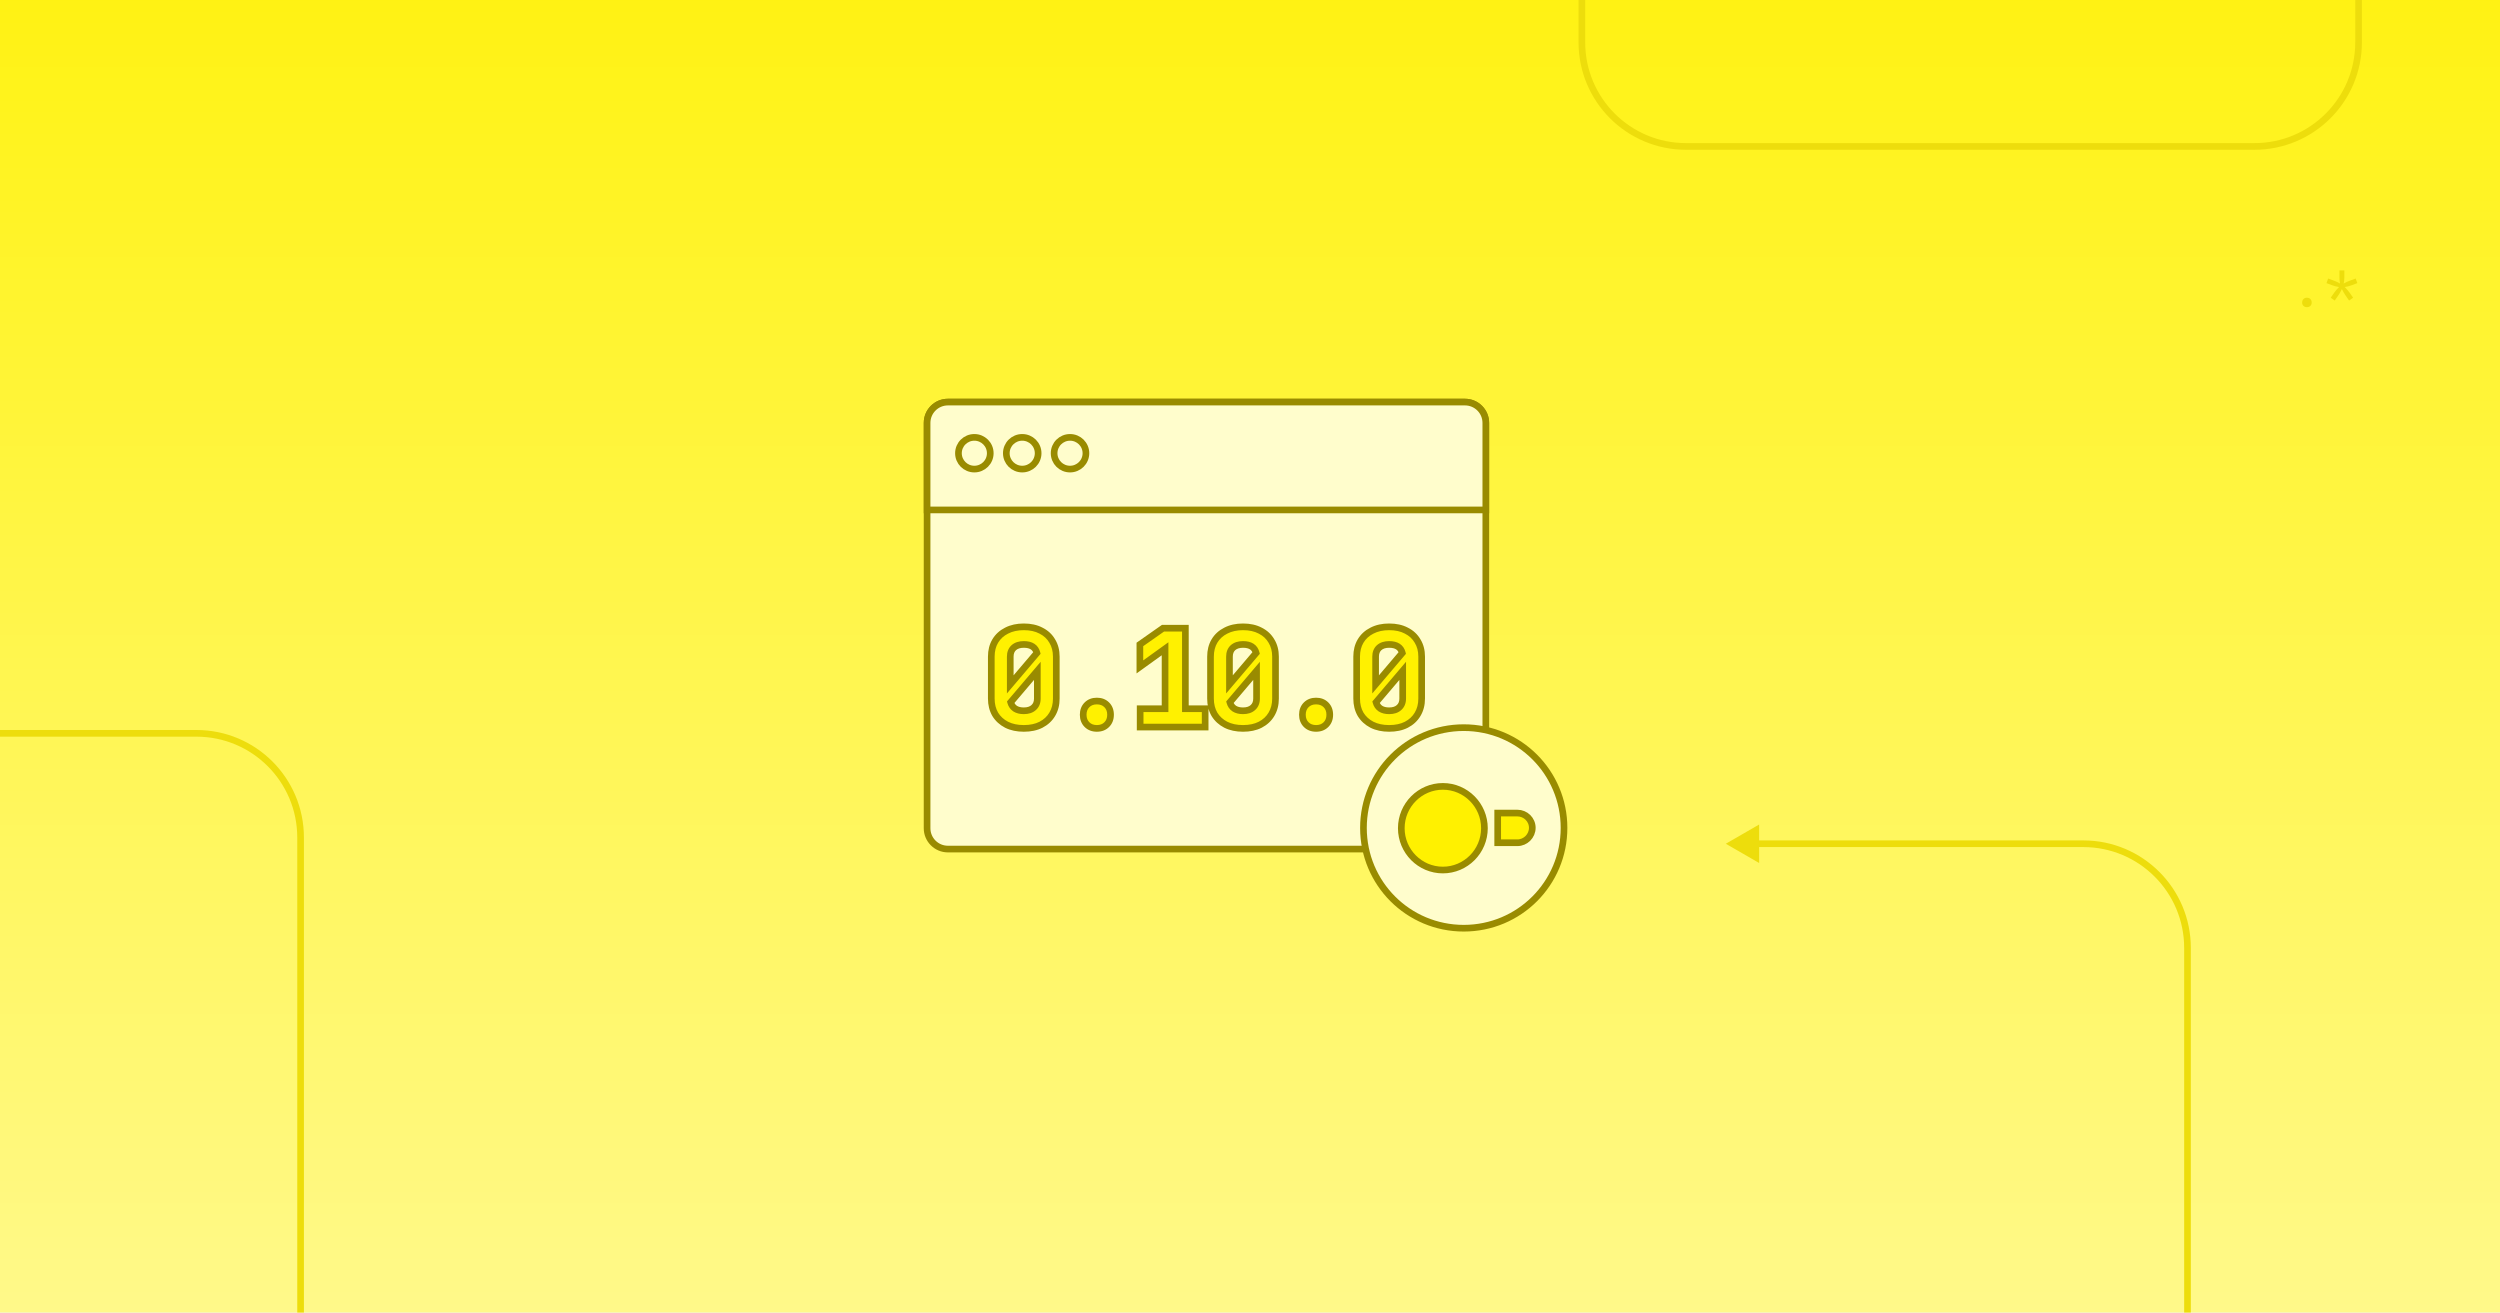
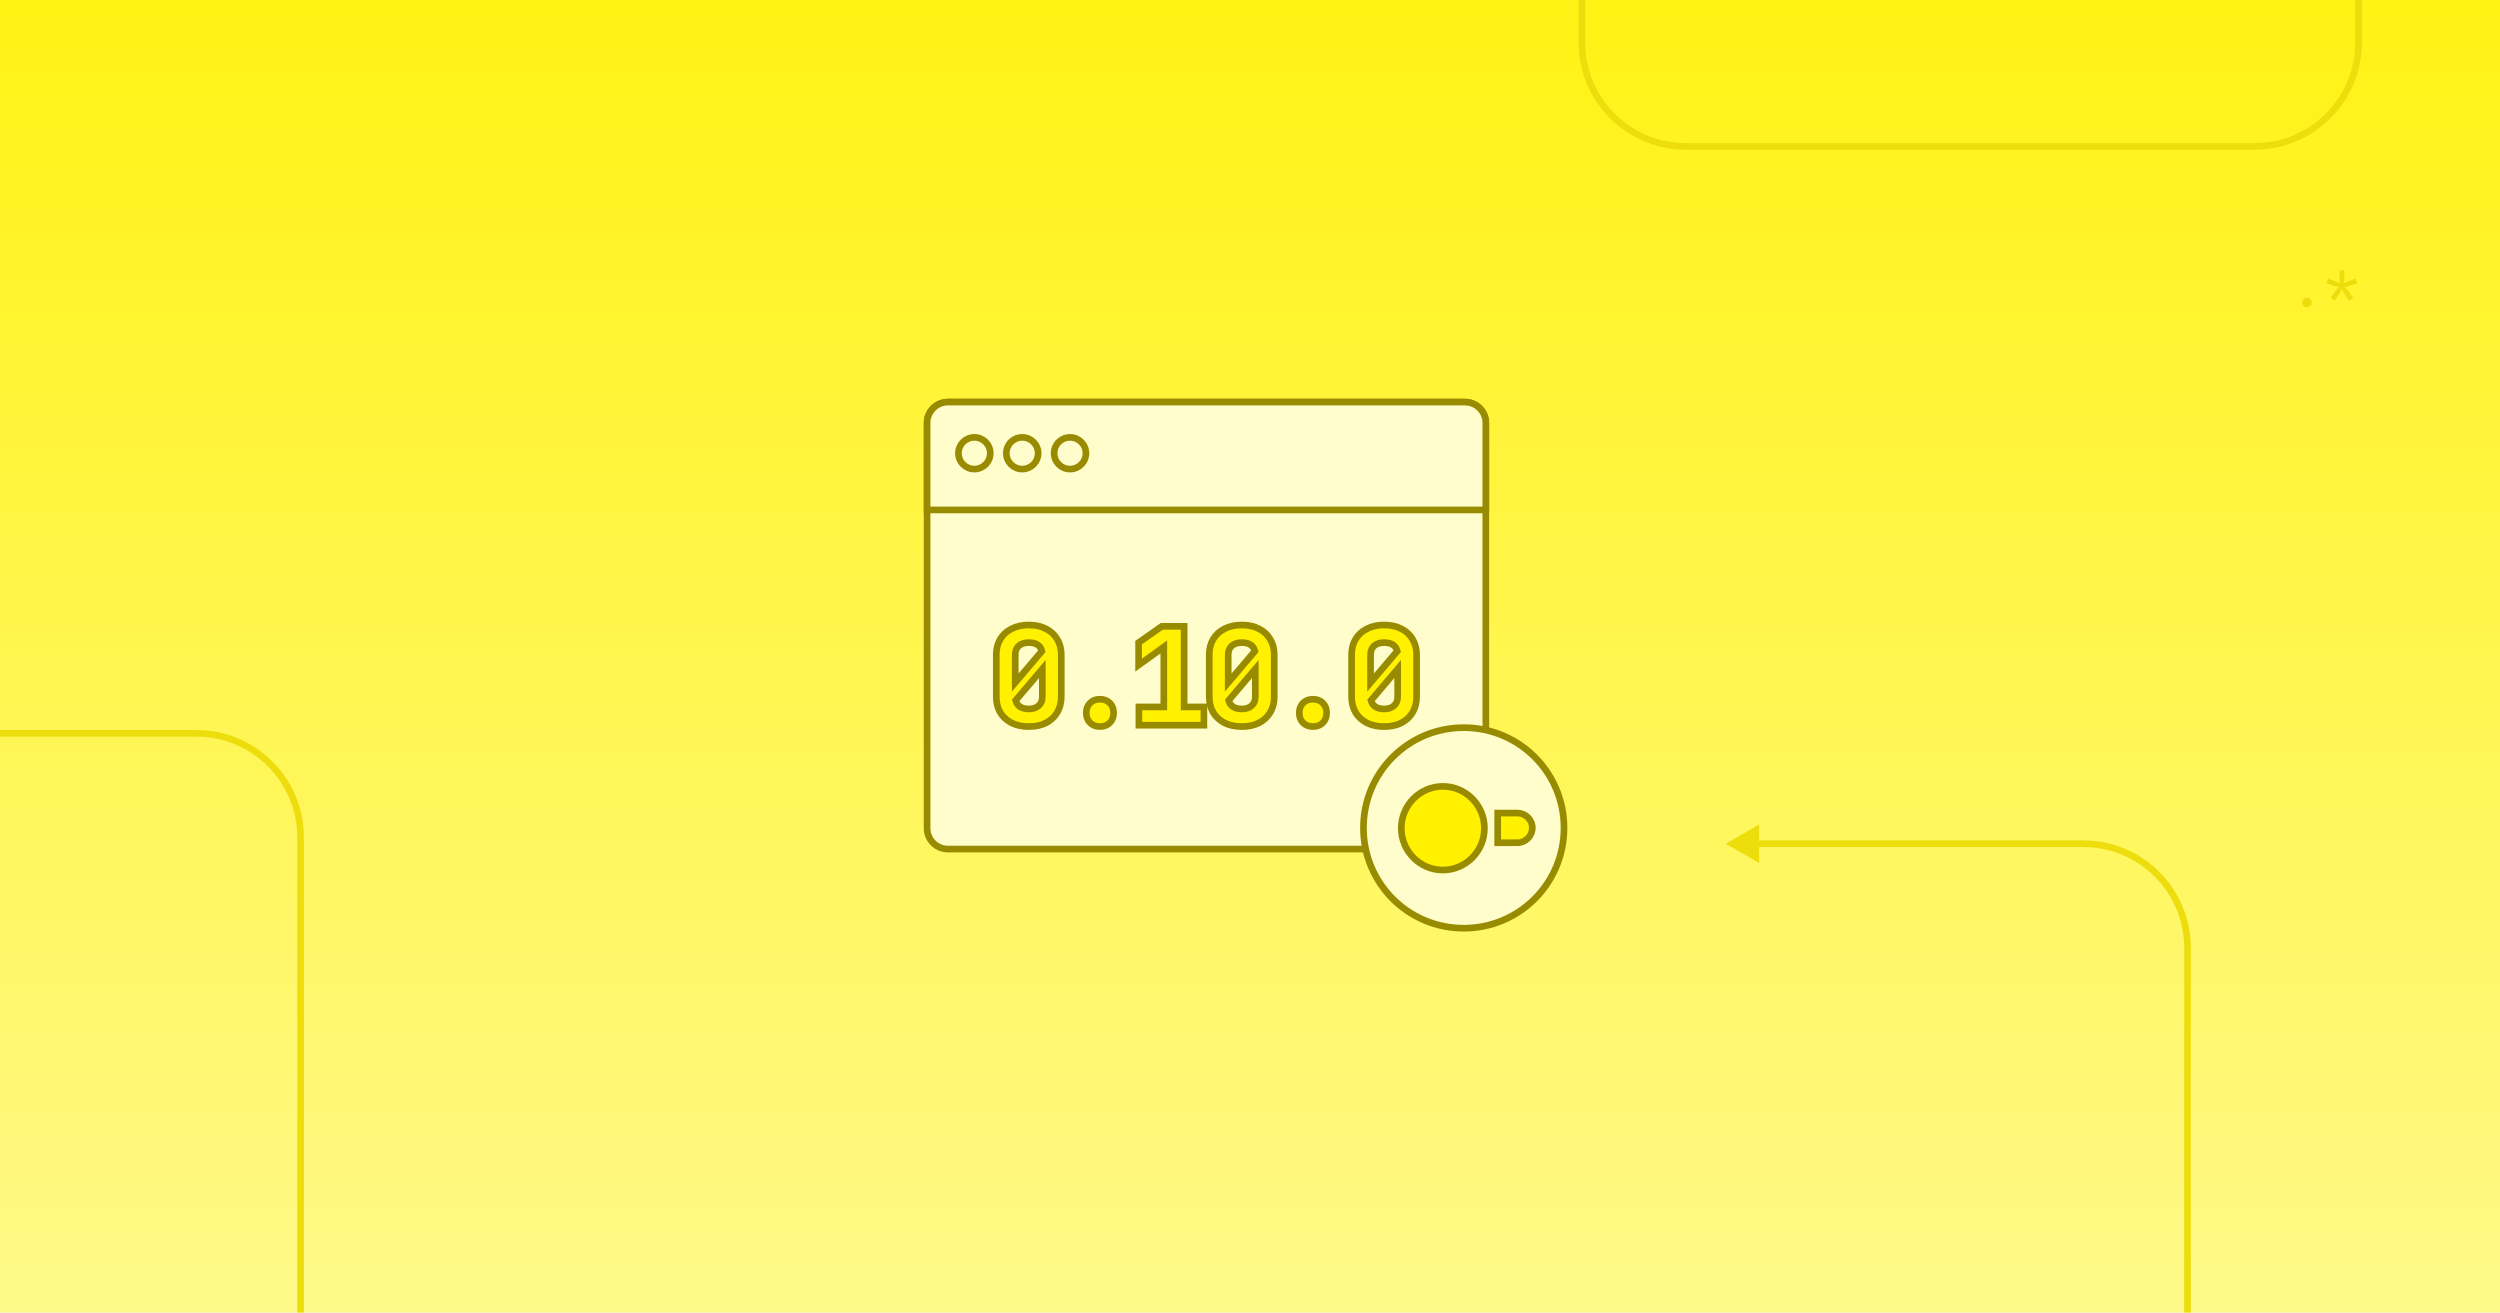
- <svg xmlns="http://www.w3.org/2000/svg" width="1200" height="630" fill="none" viewBox="0 0 1200 630">
+ <svg xmlns="http://www.w3.org/2000/svg" width="1200" height="630" viewBox="0 0 1200 630" fill="none">
  <style id="thin-strokes">@media (min-width: 500px) { [stroke-width="3.2"] { stroke-width: 2; } }</style>
-   <linearGradient id="a" x1="587" x2="587" y1="-103.981" y2="767.01" gradientUnits="userSpaceOnUse">
-     <stop offset="0" stop-color="#fff100" />
-     <stop offset=".939" stop-color="#fffa99" />
-   </linearGradient>
-   <clipPath id="b">
-     <path d="m0 0h1200v630h-1200z" />
-   </clipPath>
-   <g clip-path="url(#b)">
-     <path fill="url(#a)" d="m0 0h1200v630h-1200z" />
-     <path fill="#eddd0c" d="m1048.4 715.065v1.6h3.2v-1.6h-1.6zm-220.013-310.065 16 9.238v-18.476zm221.613 50h-1.6zm0 260.065h1.6v-260.065h-1.6-1.6v260.065zm-50.001-310.065v-1.6h-157.212v1.6 1.6h157.212zm50.001 50h1.6c0-28.498-23.1-51.6-51.601-51.6v1.6 1.6c26.731 0 48.401 21.67 48.401 48.4z" />
-     <path stroke="#eddd0c" stroke-linejoin="round" stroke-width="3.2" d="m759.297-47.542v67.836c0 27.614 22.386 50 50 50h272.823c27.62 0 50-22.386 50-50v-67.837" />
-     <path stroke="#eddd0c" stroke-linejoin="round" stroke-width="3.2" d="m-39.607 352h133.889c27.614 0 50 22.386 50 50v262.5" />
-     <path fill="#eddd0c" d="m1107.33 147.436c-.69 0-1.25-.205-1.68-.616-.41-.41-.62-.942-.62-1.596 0-.69.21-1.25.62-1.68.43-.429.99-.644 1.68-.644s1.24.215 1.65.644c.43.43.64.99.64 1.68 0 .654-.21 1.186-.64 1.596-.41.411-.96.616-1.65.616zm13.34-3.164-1.93-1.372 1.82-2.604c.24-.336.57-.746.98-1.232.43-.485.83-.914 1.2-1.288-.52-.074-1.07-.186-1.65-.336-.58-.149-1.04-.289-1.37-.42l-3-1.12.79-2.212 3.02 1.12c.32.112.74.29 1.26.532.52.243 1 .495 1.43.756-.09-.485-.17-.98-.23-1.484-.03-.522-.05-.961-.05-1.316v-3.5h2.35v3.5c0 .355-.03.794-.08 1.316-.06.504-.13.999-.23 1.484.45-.261.93-.513 1.43-.756.52-.242.95-.42 1.29-.532l3.02-1.12.79 2.212-3 1.12c-.34.131-.79.271-1.37.42-.58.15-1.13.262-1.65.336.37.374.77.812 1.2 1.316.43.486.76.887.98 1.204l1.82 2.604-1.93 1.372-1.82-2.632c-.23-.317-.5-.756-.81-1.316-.32-.56-.59-1.082-.82-1.568-.22.486-.49 1.008-.81 1.568-.31.542-.59.98-.81 1.316z" />
+   <g clip-path="url(#clip0_17621_12322)">
+     <rect width="1200" height="630" fill="url(#paint0_linear_17621_12322)" />
+     <path d="M1048.4 715.065L1048.4 716.665L1051.6 716.665L1051.6 715.065L1050 715.065L1048.4 715.065ZM828.387 405L844.387 414.238L844.387 395.762L828.387 405ZM1050 455L1048.4 455L1050 455ZM1050 715.065L1051.6 715.065L1051.6 455L1050 455L1048.4 455L1048.4 715.065L1050 715.065ZM999.999 405L999.999 403.4L842.787 403.4L842.787 405L842.787 406.6L999.999 406.6L999.999 405ZM1050 455L1051.6 455C1051.6 426.502 1028.5 403.4 999.999 403.4L999.999 405L999.999 406.6C1026.73 406.6 1048.4 428.27 1048.4 455L1050 455Z" fill="#EDDD0C" />
+     <path d="M759.297 -47.543L759.297 20.294C759.297 47.908 781.683 70.293 809.297 70.293L1082.12 70.293C1109.74 70.293 1132.12 47.908 1132.12 20.293L1132.12 -47.543" stroke="#EDDD0C" stroke-width="3.2" stroke-linejoin="round" />
+     <path d="M-39.605 352L94.284 352C121.898 352 144.284 374.386 144.284 402L144.284 664.5" stroke="#EDDD0C" stroke-width="3.2" stroke-linejoin="round" />
+     <path d="M1107.33 147.435C1106.64 147.435 1106.08 147.23 1105.65 146.819C1105.24 146.409 1105.03 145.877 1105.03 145.223C1105.03 144.533 1105.24 143.973 1105.65 143.543C1106.08 143.114 1106.64 142.899 1107.33 142.899C1108.02 142.899 1108.57 143.114 1108.98 143.543C1109.41 143.973 1109.62 144.533 1109.62 145.223C1109.62 145.877 1109.41 146.409 1108.98 146.819C1108.57 147.23 1108.02 147.435 1107.33 147.435ZM1120.67 144.271L1118.74 142.899L1120.56 140.295C1120.8 139.959 1121.13 139.549 1121.54 139.063C1121.97 138.578 1122.37 138.149 1122.74 137.775C1122.22 137.701 1121.67 137.589 1121.09 137.439C1120.51 137.29 1120.05 137.15 1119.72 137.019L1116.72 135.899L1117.51 133.687L1120.53 134.807C1120.85 134.919 1121.27 135.097 1121.79 135.339C1122.31 135.582 1122.79 135.834 1123.22 136.095C1123.13 135.61 1123.05 135.115 1122.99 134.611C1122.96 134.089 1122.94 133.65 1122.94 133.295V129.795H1125.29V133.295C1125.29 133.65 1125.26 134.089 1125.21 134.611C1125.15 135.115 1125.08 135.61 1124.98 136.095C1125.43 135.834 1125.91 135.582 1126.41 135.339C1126.93 135.097 1127.36 134.919 1127.7 134.807L1130.72 133.687L1131.51 135.899L1128.51 137.019C1128.17 137.15 1127.72 137.29 1127.14 137.439C1126.56 137.589 1126.01 137.701 1125.49 137.775C1125.86 138.149 1126.26 138.587 1126.69 139.091C1127.12 139.577 1127.45 139.978 1127.67 140.295L1129.49 142.899L1127.56 144.271L1125.74 141.639C1125.51 141.322 1125.24 140.883 1124.93 140.323C1124.61 139.763 1124.34 139.241 1124.11 138.755C1123.89 139.241 1123.62 139.763 1123.3 140.323C1122.99 140.865 1122.71 141.303 1122.49 141.639L1120.67 144.271Z" fill="#EDDD0C" />
  </g>
-   <g fill="#fffdcc">
-     <rect width="268.19" height="214.552" x="445" y="193" stroke="#998b00" stroke-miterlimit="10" stroke-width="3.2" rx="10" />
-     <path stroke="#998b00" stroke-miterlimit="10" stroke-width="3.2" d="m445 203c0-5.523 4.477-10 10-10h248.19c5.523 0 10 4.477 10 10v41.756h-268.19z" />
-     <path stroke="#998b00" stroke-miterlimit="10" stroke-width="3.2" d="m467.691 225.159c4.217 0 7.635-3.408 7.635-7.611s-3.418-7.61-7.635-7.61c-4.218 0-7.636 3.407-7.636 7.61s3.418 7.611 7.636 7.611z" />
-     <path stroke="#998b00" stroke-miterlimit="10" stroke-width="3.2" d="m490.671 225.159c4.217 0 7.636-3.408 7.636-7.611s-3.419-7.61-7.636-7.61-7.636 3.407-7.636 7.61 3.419 7.611 7.636 7.611z" />
-     <path stroke="#998b00" stroke-miterlimit="10" stroke-width="3.2" d="m513.611 225.159c4.217 0 7.635-3.408 7.635-7.611s-3.418-7.61-7.635-7.61c-4.218 0-7.636 3.407-7.636 7.61s3.418 7.611 7.636 7.611z" />
-   </g>
-   <path fill="#fff100" d="m491.422 349.63c-3.163 0-5.915-.585-8.255-1.755-2.34-1.213-4.16-2.881-5.46-5.005-1.257-2.166-1.885-4.68-1.885-7.54v-20.15c0-2.86.628-5.351 1.885-7.475 1.3-2.166 3.12-3.835 5.46-5.005 2.34-1.213 5.092-1.82 8.255-1.82 3.207 0 5.958.607 8.255 1.82 2.34 1.17 4.138 2.839 5.395 5.005 1.3 2.124 1.95 4.615 1.95 7.475v20.15c0 2.86-.65 5.374-1.95 7.54-1.257 2.124-3.055 3.792-5.395 5.005-2.297 1.17-5.048 1.755-8.255 1.755zm-6.5-34.45v13.325l12.805-15.08c-.693-2.73-2.795-4.095-6.305-4.095-2.037 0-3.64.52-4.81 1.56-1.127 1.04-1.69 2.47-1.69 4.29zm6.5 26c2.037 0 3.618-.52 4.745-1.56 1.17-1.04 1.755-2.47 1.755-4.29v-13.325l-12.805 15.08c.347 1.3 1.062 2.319 2.145 3.055 1.083.694 2.47 1.04 4.16 1.04zm35.074 8.45c-1.95 0-3.531-.606-4.745-1.82-1.213-1.213-1.82-2.795-1.82-4.745s.607-3.531 1.82-4.745c1.214-1.213 2.795-1.82 4.745-1.82s3.532.607 4.745 1.82c1.214 1.214 1.82 2.795 1.82 4.745s-.606 3.532-1.82 4.745c-1.213 1.214-2.795 1.82-4.745 1.82zm20.775-.65v-8.775h11.96v-28.795l-12.09 8.71v-10.79l11.115-7.8h10.725v38.675h9.49v8.775zm49.375.65c-3.164 0-5.915-.585-8.255-1.755-2.34-1.213-4.16-2.881-5.46-5.005-1.257-2.166-1.885-4.68-1.885-7.54v-20.15c0-2.86.628-5.351 1.885-7.475 1.3-2.166 3.12-3.835 5.46-5.005 2.34-1.213 5.091-1.82 8.255-1.82 3.206 0 5.958.607 8.255 1.82 2.34 1.17 4.138 2.839 5.395 5.005 1.3 2.124 1.95 4.615 1.95 7.475v20.15c0 2.86-.65 5.374-1.95 7.54-1.257 2.124-3.055 3.792-5.395 5.005-2.297 1.17-5.049 1.755-8.255 1.755zm-6.5-34.45v13.325l12.805-15.08c-.694-2.73-2.795-4.095-6.305-4.095-2.037 0-3.64.52-4.81 1.56-1.127 1.04-1.69 2.47-1.69 4.29zm6.5 26c2.036 0 3.618-.52 4.745-1.56 1.17-1.04 1.755-2.47 1.755-4.29v-13.325l-12.805 15.08c.346 1.3 1.061 2.319 2.145 3.055 1.083.694 2.47 1.04 4.16 1.04zm35.074 8.45c-1.95 0-3.531-.606-4.745-1.82-1.213-1.213-1.82-2.795-1.82-4.745s.607-3.531 1.82-4.745c1.214-1.213 2.795-1.82 4.745-1.82s3.532.607 4.745 1.82c1.214 1.214 1.82 2.795 1.82 4.745s-.606 3.532-1.82 4.745c-1.213 1.214-2.795 1.82-4.745 1.82zm35.075 0c-3.163 0-5.915-.585-8.255-1.755-2.34-1.213-4.16-2.881-5.46-5.005-1.257-2.166-1.885-4.68-1.885-7.54v-20.15c0-2.86.628-5.351 1.885-7.475 1.3-2.166 3.12-3.835 5.46-5.005 2.34-1.213 5.092-1.82 8.255-1.82 3.207 0 5.958.607 8.255 1.82 2.34 1.17 4.138 2.839 5.395 5.005 1.3 2.124 1.95 4.615 1.95 7.475v20.15c0 2.86-.65 5.374-1.95 7.54-1.257 2.124-3.055 3.792-5.395 5.005-2.297 1.17-5.048 1.755-8.255 1.755zm-6.5-34.45v13.325l12.805-15.08c-.693-2.73-2.795-4.095-6.305-4.095-2.037 0-3.64.52-4.81 1.56-1.127 1.04-1.69 2.47-1.69 4.29zm6.5 26c2.037 0 3.618-.52 4.745-1.56 1.17-1.04 1.755-2.47 1.755-4.29v-13.325l-12.805 15.08c.347 1.3 1.062 2.319 2.145 3.055 1.083.694 2.47 1.04 4.16 1.04z" />
-   <path fill="#998b00" d="m483.167 347.875-.737 1.421.011.005.01.006zm-5.46-5.005-1.384.803.009.017.01.016zm0-35.165-1.372-.823-.005.009zm5.46-5.005.715 1.432.011-.006.01-.005zm16.51 0-.748 1.415.016.009.016.008zm5.395 5.005-1.384.803.009.017.01.016zm0 35.165-1.372-.823-.005.009zm-5.395 5.005.726 1.426.01-.005zm-14.755-19.37h-1.6v4.357l2.819-3.321zm12.805-15.08 1.219 1.036.535-.629-.203-.8zm-11.115-2.535-1.063-1.195-.011.01-.011.01zm9.555 28.73-1.063-1.195-.011.01-.011.01zm1.755-17.615h1.6v-4.356l-2.82 3.321zm-12.805 15.08-1.22-1.035-.542.638.216.81zm2.145 3.055-.9 1.324.019.012.018.012zm4.16 9.49v-1.6c-2.966 0-5.463-.548-7.54-1.586l-.715 1.431-.716 1.432c2.604 1.302 5.61 1.923 8.971 1.923zm-8.255-1.755.736-1.42c-2.097-1.087-3.693-2.56-4.832-4.42l-1.364.835-1.365.836c1.462 2.387 3.505 4.251 6.088 5.59zm-5.46-5.005 1.384-.802c-1.096-1.89-1.669-4.119-1.669-6.738h-1.6-1.6c0 3.102.684 5.9 2.101 8.343zm-1.885-7.54h1.6v-20.15h-1.6-1.6v20.15zm0-20.15h1.6c0-2.619.573-4.82 1.662-6.66l-1.377-.815-1.377-.814c-1.425 2.407-2.108 5.189-2.108 8.289zm1.885-7.475 1.372.824c1.138-1.897 2.725-3.358 4.803-4.397l-.715-1.432-.716-1.431c-2.602 1.301-4.654 3.176-6.116 5.613zm5.46-5.005.736 1.421c2.072-1.074 4.561-1.641 7.519-1.641v-1.6-1.6c-3.369 0-6.383.647-8.992 2zm8.255-1.82v1.6c3.006 0 5.489.569 7.507 1.635l.748-1.415.747-1.414c-2.575-1.361-5.595-2.006-9.002-2.006zm8.255 1.82-.716 1.432c2.074 1.036 3.634 2.492 4.727 4.376l1.384-.803 1.384-.802c-1.421-2.45-3.457-4.33-6.064-5.634zm5.395 5.005-1.365.836c1.125 1.836 1.715 4.03 1.715 6.639h1.6 1.6c0-3.11-.71-5.9-2.186-8.31zm1.95 7.475h-1.6v20.15h1.6 1.6v-20.15zm0 20.15h-1.6c0 2.61-.59 4.831-1.722 6.717l1.372.823 1.372.824c1.468-2.447 2.178-5.253 2.178-8.364zm-1.95 7.54-1.377-.814c-1.094 1.847-2.662 3.314-4.755 4.399l.737 1.42.736 1.421c2.587-1.342 4.616-3.212 6.036-5.611zm-5.395 5.005-.726-1.425c-2.024 1.031-4.515 1.58-7.529 1.58v1.6 1.6c3.399 0 6.411-.62 8.981-1.929zm-14.755-32.695h-1.6v13.325h1.6 1.6v-13.325zm0 13.325 1.219 1.036 12.805-15.08-1.219-1.036-1.22-1.035-12.805 15.08zm12.805-15.08 1.551-.393c-.433-1.703-1.345-3.09-2.776-4.02-1.395-.905-3.135-1.282-5.08-1.282v1.6 1.6c1.565 0 2.63.307 3.337.766.671.436 1.156 1.096 1.417 2.123zm-6.305-4.095v-1.6c-2.308 0-4.331.594-5.873 1.965l1.063 1.195 1.063 1.196c.798-.709 1.981-1.156 3.747-1.156zm-4.81 1.56-1.085-1.175c-1.516 1.399-2.205 3.29-2.205 5.465h1.6 1.6c0-1.464.438-2.433 1.175-3.114zm4.81 30.29v1.6c2.304 0 4.322-.592 5.83-1.984l-1.085-1.176-1.085-1.175c-.745.687-1.891 1.135-3.66 1.135zm4.745-1.56 1.063 1.196c1.568-1.394 2.292-3.29 2.292-5.486h-1.6-1.6c0 1.445-.446 2.409-1.218 3.095zm1.755-4.29h1.6v-13.325h-1.6-1.6v13.325zm0-13.325-1.22-1.035-12.805 15.08 1.22 1.035 1.219 1.036 12.805-15.08zm-12.805 15.08-1.546.413c.443 1.66 1.381 3.006 2.791 3.966l.9-1.324.9-1.323c-.757-.514-1.249-1.204-1.499-2.144zm2.145 3.055-.863 1.348c1.41.903 3.121 1.292 5.023 1.292v-1.6-1.6c-1.479 0-2.541-.303-3.298-.787zm34.489 7.67-1.131 1.132zm0-9.49-1.131-1.131zm9.49 9.49 1.132 1.132zm-4.745 1.82v-1.6c-1.588 0-2.742-.479-3.613-1.351l-1.132 1.131-1.131 1.132c1.555 1.555 3.565 2.288 5.876 2.288zm-4.745-1.82 1.132-1.131c-.872-.871-1.352-2.025-1.352-3.614h-1.6-1.6c0 2.312.734 4.322 2.289 5.877zm-1.82-4.745h1.6c0-1.588.48-2.742 1.352-3.613l-1.132-1.132-1.131-1.131c-1.555 1.555-2.289 3.565-2.289 5.876zm1.82-4.745 1.132 1.132c.871-.872 2.025-1.352 3.613-1.352v-1.6-1.6c-2.311 0-4.321.734-5.876 2.289zm4.745-1.82v1.6c1.589 0 2.743.48 3.614 1.352l1.131-1.132 1.132-1.131c-1.555-1.555-3.565-2.289-5.877-2.289zm4.745 1.82-1.131 1.132c.872.871 1.351 2.025 1.351 3.613h1.6 1.6c0-2.311-.733-4.321-2.288-5.876zm1.82 4.745h-1.6c0 1.589-.479 2.743-1.351 3.614l1.131 1.131 1.132 1.132c1.555-1.555 2.288-3.565 2.288-5.877zm-1.82 4.745-1.131-1.131c-.871.872-2.025 1.351-3.614 1.351v1.6 1.6c2.312 0 4.322-.733 5.877-2.288zm16.03 1.17h-1.6v1.6h1.6zm0-8.775v-1.6h-1.6v1.6zm11.96 0v1.6h1.6v-1.6zm0-28.795h1.6v-3.124l-2.535 1.826zm-12.09 8.71h-1.6v3.125l2.535-1.826zm0-10.79-.919-1.309-.681.478v.831zm11.115-7.8v-1.6h-.505l-.414.291zm10.725 0h1.6v-1.6h-1.6zm0 38.675h-1.6v1.6h1.6zm9.49 0h1.6v-1.6h-1.6zm0 8.775v1.6h1.6v-1.6zm-31.2 0h1.6v-8.775h-1.6-1.6v8.775zm0-8.775v1.6h11.96v-1.6-1.6h-11.96zm11.96 0h1.6v-28.795h-1.6-1.6v28.795zm0-28.795-.935-1.298-12.09 8.71.935 1.298.935 1.299 12.09-8.71zm-12.09 8.71h1.6v-10.79h-1.6-1.6v10.79zm0-10.79.919 1.31 11.115-7.8-.919-1.31-.919-1.309-11.115 7.8zm11.115-7.8v1.6h10.725v-1.6-1.6h-10.725zm10.725 0h-1.6v38.675h1.6 1.6v-38.675zm0 38.675v1.6h9.49v-1.6-1.6h-9.49zm9.49 0h-1.6v8.775h1.6 1.6v-8.775zm0 8.775v-1.6h-31.2v1.6 1.6h31.2zm9.92-1.105-.737 1.421.011.005.01.006zm-5.46-5.005-1.384.803.009.017.01.016zm0-35.165-1.372-.823-.005.009zm5.46-5.005.715 1.432.011-.006.01-.005zm16.51 0-.748 1.415.016.009.016.008zm5.395 5.005-1.384.803.009.017.01.016zm0 35.165-1.372-.823-.005.009zm-5.395 5.005.726 1.426.01-.005zm-14.755-19.37h-1.6v4.357l2.819-3.321zm12.805-15.08 1.219 1.036.535-.629-.204-.8zm-11.115-2.535-1.063-1.195-.012.01-.011.01zm9.555 28.73-1.063-1.195-.012.01-.011.01zm1.755-17.615h1.6v-4.356l-2.82 3.321zm-12.805 15.08-1.22-1.035-.542.638.216.81zm2.145 3.055-.9 1.324.018.012.019.012zm4.16 9.49v-1.6c-2.967 0-5.464-.548-7.54-1.586l-.715 1.431-.716 1.432c2.604 1.302 5.61 1.923 8.971 1.923zm-8.255-1.755.736-1.42c-2.097-1.087-3.693-2.56-4.832-4.42l-1.364.835-1.365.836c1.461 2.387 3.505 4.251 6.088 5.59zm-5.46-5.005 1.384-.802c-1.096-1.89-1.669-4.119-1.669-6.738h-1.6-1.6c0 3.102.683 5.9 2.101 8.343zm-1.885-7.54h1.6v-20.15h-1.6-1.6v20.15zm0-20.15h1.6c0-2.619.573-4.82 1.662-6.66l-1.377-.815-1.377-.814c-1.425 2.407-2.108 5.189-2.108 8.289zm1.885-7.475 1.372.824c1.137-1.897 2.725-3.358 4.803-4.397l-.715-1.432-.716-1.431c-2.602 1.301-4.654 3.176-6.116 5.613zm5.46-5.005.736 1.421c2.071-1.074 4.561-1.641 7.519-1.641v-1.6-1.6c-3.369 0-6.383.647-8.992 2zm8.255-1.82v1.6c3.006 0 5.489.569 7.507 1.635l.748-1.415.747-1.414c-2.575-1.361-5.595-2.006-9.002-2.006zm8.255 1.82-.716 1.432c2.074 1.036 3.634 2.492 4.727 4.376l1.384-.803 1.384-.802c-1.421-2.45-3.457-4.33-6.064-5.634zm5.395 5.005-1.365.836c1.124 1.836 1.715 4.03 1.715 6.639h1.6 1.6c0-3.11-.71-5.9-2.186-8.31zm1.95 7.475h-1.6v20.15h1.6 1.6v-20.15zm0 20.15h-1.6c0 2.61-.59 4.831-1.722 6.717l1.372.823 1.372.824c1.468-2.447 2.178-5.253 2.178-8.364zm-1.95 7.54-1.377-.814c-1.094 1.847-2.662 3.314-4.755 4.399l.737 1.42.736 1.421c2.587-1.342 4.616-3.212 6.036-5.611zm-5.395 5.005-.727-1.425c-2.023 1.031-4.514 1.58-7.528 1.58v1.6 1.6c3.398 0 6.411-.62 8.981-1.929zm-14.755-32.695h-1.6v13.325h1.6 1.6v-13.325zm0 13.325 1.219 1.036 12.805-15.08-1.219-1.036-1.22-1.035-12.805 15.08zm12.805-15.08 1.55-.393c-.432-1.703-1.344-3.09-2.775-4.02-1.395-.905-3.135-1.282-5.08-1.282v1.6 1.6c1.564 0 2.63.307 3.337.766.671.436 1.156 1.096 1.417 2.123zm-6.305-4.095v-1.6c-2.308 0-4.331.594-5.873 1.965l1.063 1.195 1.063 1.196c.798-.709 1.981-1.156 3.747-1.156zm-4.81 1.56-1.086-1.175c-1.516 1.399-2.204 3.29-2.204 5.465h1.6 1.6c0-1.464.438-2.433 1.175-3.114zm4.81 30.29v1.6c2.304 0 4.322-.592 5.83-1.984l-1.085-1.176-1.086-1.175c-.745.687-1.89 1.135-3.659 1.135zm4.745-1.56 1.063 1.196c1.568-1.394 2.292-3.29 2.292-5.486h-1.6-1.6c0 1.445-.447 2.409-1.218 3.095zm1.755-4.29h1.6v-13.325h-1.6-1.6v13.325zm0-13.325-1.22-1.035-12.805 15.08 1.22 1.035 1.219 1.036 12.805-15.08zm-12.805 15.08-1.546.413c.443 1.66 1.381 3.006 2.791 3.966l.9-1.324.899-1.323c-.756-.514-1.248-1.204-1.498-2.144zm2.145 3.055-.863 1.348c1.41.903 3.121 1.292 5.023 1.292v-1.6-1.6c-1.479 0-2.541-.303-3.298-.787zm34.489 7.67-1.131 1.132zm0-9.49-1.131-1.131zm9.49 9.49 1.132 1.132zm-4.745 1.82v-1.6c-1.588 0-2.742-.479-3.613-1.351l-1.132 1.131-1.131 1.132c1.555 1.555 3.565 2.288 5.876 2.288zm-4.745-1.82 1.132-1.131c-.872-.871-1.352-2.025-1.352-3.614h-1.6-1.6c0 2.312.734 4.322 2.289 5.877zm-1.82-4.745h1.6c0-1.588.48-2.742 1.352-3.613l-1.132-1.132-1.131-1.131c-1.555 1.555-2.289 3.565-2.289 5.876zm1.82-4.745 1.132 1.132c.871-.872 2.025-1.352 3.613-1.352v-1.6-1.6c-2.311 0-4.321.734-5.876 2.289zm4.745-1.82v1.6c1.589 0 2.742.48 3.614 1.352l1.131-1.132 1.132-1.131c-1.556-1.555-3.565-2.289-5.877-2.289zm4.745 1.82-1.131 1.132c.871.871 1.351 2.025 1.351 3.613h1.6 1.6c0-2.311-.733-4.321-2.288-5.876zm1.82 4.745h-1.6c0 1.589-.48 2.743-1.351 3.614l1.131 1.131 1.132 1.132c1.555-1.555 2.288-3.565 2.288-5.877zm-1.82 4.745-1.131-1.131c-.872.872-2.025 1.351-3.614 1.351v1.6 1.6c2.312 0 4.321-.733 5.877-2.288zm22.075.065-.737 1.421.011.005.01.006zm-5.46-5.005-1.384.803.009.017.01.016zm0-35.165-1.372-.823-.005.009zm5.46-5.005.715 1.432.011-.006.01-.005zm16.51 0-.747 1.415.015.009.016.008zm5.395 5.005-1.384.803.009.017.01.016zm0 35.165-1.372-.823-.005.009zm-5.395 5.005.726 1.426.01-.005zm-14.755-19.37h-1.6v4.357l2.82-3.321zm12.805-15.08 1.22 1.036.534-.629-.203-.8zm-11.115-2.535-1.063-1.195-.011.01-.011.01zm9.555 28.73-1.063-1.195-.011.01-.011.01zm1.755-17.615h1.6v-4.356l-2.82 3.321zm-12.805 15.08-1.22-1.035-.542.638.216.81zm2.145 3.055-.9 1.324.019.012.018.012zm4.16 9.49v-1.6c-2.966 0-5.463-.548-7.54-1.586l-.715 1.431-.716 1.432c2.604 1.302 5.61 1.923 8.971 1.923zm-8.255-1.755.736-1.42c-2.097-1.087-3.693-2.56-4.832-4.42l-1.364.835-1.365.836c1.462 2.387 3.506 4.251 6.088 5.59zm-5.46-5.005 1.384-.802c-1.096-1.89-1.669-4.119-1.669-6.738h-1.6-1.6c0 3.102.684 5.9 2.101 8.343zm-1.885-7.54h1.6v-20.15h-1.6-1.6v20.15zm0-20.15h1.6c0-2.619.573-4.82 1.662-6.66l-1.377-.815-1.377-.814c-1.425 2.407-2.108 5.189-2.108 8.289zm1.885-7.475 1.372.824c1.138-1.897 2.725-3.358 4.803-4.397l-.715-1.432-.716-1.431c-2.602 1.301-4.654 3.176-6.116 5.613zm5.46-5.005.736 1.421c2.072-1.074 4.561-1.641 7.519-1.641v-1.6-1.6c-3.369 0-6.383.647-8.992 2zm8.255-1.82v1.6c3.006 0 5.489.569 7.508 1.635l.747-1.415.747-1.414c-2.575-1.361-5.595-2.006-9.002-2.006zm8.255 1.82-.716 1.432c2.074 1.036 3.634 2.492 4.727 4.376l1.384-.803 1.384-.802c-1.421-2.45-3.457-4.33-6.064-5.634zm5.395 5.005-1.365.836c1.125 1.836 1.715 4.03 1.715 6.639h1.6 1.6c0-3.11-.71-5.9-2.186-8.31zm1.95 7.475h-1.6v20.15h1.6 1.6v-20.15zm0 20.15h-1.6c0 2.61-.59 4.831-1.722 6.717l1.372.823 1.372.824c1.468-2.447 2.178-5.253 2.178-8.364zm-1.95 7.54-1.377-.814c-1.094 1.847-2.662 3.314-4.755 4.399l.737 1.42.736 1.421c2.587-1.342 4.616-3.212 6.036-5.611zm-5.395 5.005-.726-1.425c-2.024 1.031-4.514 1.58-7.529 1.58v1.6 1.6c3.399 0 6.411-.62 8.981-1.929zm-14.755-32.695h-1.6v13.325h1.6 1.6v-13.325zm0 13.325 1.22 1.036 12.805-15.08-1.22-1.036-1.22-1.035-12.805 15.08zm12.805-15.08 1.551-.393c-.433-1.703-1.345-3.09-2.776-4.02-1.395-.905-3.135-1.282-5.08-1.282v1.6 1.6c1.565 0 2.63.307 3.337.766.671.436 1.156 1.096 1.417 2.123zm-6.305-4.095v-1.6c-2.308 0-4.331.594-5.873 1.965l1.063 1.195 1.063 1.196c.798-.709 1.981-1.156 3.747-1.156zm-4.81 1.56-1.085-1.175c-1.516 1.399-2.205 3.29-2.205 5.465h1.6 1.6c0-1.464.438-2.433 1.175-3.114zm4.81 30.29v1.6c2.304 0 4.322-.592 5.83-1.984l-1.085-1.176-1.085-1.175c-.745.687-1.891 1.135-3.66 1.135zm4.745-1.56 1.063 1.196c1.568-1.394 2.292-3.29 2.292-5.486h-1.6-1.6c0 1.445-.446 2.409-1.218 3.095zm1.755-4.29h1.6v-13.325h-1.6-1.6v13.325zm0-13.325-1.22-1.035-12.805 15.08 1.22 1.035 1.22 1.036 12.805-15.08zm-12.805 15.08-1.546.413c.443 1.66 1.381 3.006 2.791 3.966l.9-1.324.9-1.323c-.757-.514-1.249-1.204-1.499-2.144zm2.145 3.055-.863 1.348c1.41.903 3.121 1.292 5.023 1.292v-1.6-1.6c-1.479 0-2.541-.303-3.298-.787z" />
-   <path fill="#fffdcc" stroke="#998b00" stroke-linecap="round" stroke-miterlimit="10" stroke-width="3.2" d="m702.594 445.544c-26.631 0-48.137-21.507-48.137-48.137 0-26.631 21.506-48.137 48.137-48.137s48.137 21.506 48.137 48.137c0 26.63-21.506 48.137-48.137 48.137z" />
-   <path fill="#fff100" stroke="#998b00" stroke-linecap="round" stroke-miterlimit="10" stroke-width="3.2" d="m728.336 390.275h-9.443v14.251h9.443c3.915 0 7.168-3.253 7.168-7.168 0-3.944-3.253-7.083-7.168-7.083z" />
-   <path fill="#fff100" stroke="#998b00" stroke-linecap="round" stroke-miterlimit="10" stroke-width="3.2" d="m672.623 397.54c0 11.067 8.954 20.077 19.952 20.077 10.997 0 19.951-9.01 19.951-20.077s-8.954-20.077-19.951-20.077c-10.998 0-19.952 9.01-19.952 20.077z" />
+   <rect x="445" y="193" width="268.19" height="214.552" rx="10" fill="#FFFDCC" stroke="#998B00" stroke-width="3.2" stroke-miterlimit="10" />
+   <path d="M445 203C445 197.477 449.477 193 455 193H703.19C708.713 193 713.19 197.477 713.19 203V244.756H445V203Z" fill="#FFFDCC" stroke="#998B00" stroke-width="3.2" stroke-miterlimit="10" />
+   <path d="M467.691 225.16C471.908 225.16 475.326 221.752 475.326 217.549C475.326 213.346 471.908 209.938 467.691 209.938C463.473 209.938 460.055 213.346 460.055 217.549C460.055 221.752 463.473 225.16 467.691 225.16Z" fill="#FFFDCC" stroke="#998B00" stroke-width="3.2" stroke-miterlimit="10" />
+   <path d="M490.671 225.16C494.888 225.16 498.307 221.752 498.307 217.549C498.307 213.346 494.888 209.938 490.671 209.938C486.454 209.938 483.035 213.346 483.035 217.549C483.035 221.752 486.454 225.16 490.671 225.16Z" fill="#FFFDCC" stroke="#998B00" stroke-width="3.2" stroke-miterlimit="10" />
+   <path d="M513.612 225.16C517.83 225.16 521.248 221.752 521.248 217.549C521.248 213.346 517.83 209.938 513.612 209.938C509.395 209.938 505.977 213.346 505.977 217.549C505.977 221.752 509.395 225.16 513.612 225.16Z" fill="#FFFDCC" stroke="#998B00" stroke-width="3.2" stroke-miterlimit="10" />
+   <path d="M493.811 348.75C490.648 348.75 487.896 348.165 485.556 346.995C483.216 345.782 481.396 344.113 480.096 341.99C478.839 339.823 478.211 337.31 478.211 334.45V314.3C478.211 311.44 478.839 308.948 480.096 306.825C481.396 304.658 483.216 302.99 485.556 301.82C487.896 300.607 490.648 300 493.811 300C497.018 300 499.769 300.607 502.066 301.82C504.406 302.99 506.204 304.658 507.461 306.825C508.761 308.948 509.411 311.44 509.411 314.3V334.45C509.411 337.31 508.761 339.823 507.461 341.99C506.204 344.113 504.406 345.782 502.066 346.995C499.769 348.165 497.018 348.75 493.811 348.75ZM487.311 314.3V327.625L500.116 312.545C499.423 309.815 497.321 308.45 493.811 308.45C491.774 308.45 490.171 308.97 489.001 310.01C487.874 311.05 487.311 312.48 487.311 314.3ZM493.811 340.3C495.848 340.3 497.429 339.78 498.556 338.74C499.726 337.7 500.311 336.27 500.311 334.45V321.125L487.506 336.205C487.853 337.505 488.568 338.523 489.651 339.26C490.734 339.953 492.121 340.3 493.811 340.3Z" fill="#FFF100" stroke="#998B00" stroke-width="3.2" stroke-miterlimit="10" />
+   <path d="M527.975 348.75C526.025 348.75 524.443 348.143 523.23 346.93C522.017 345.717 521.41 344.135 521.41 342.185C521.41 340.235 522.017 338.653 523.23 337.44C524.443 336.227 526.025 335.62 527.975 335.62C529.925 335.62 531.507 336.227 532.72 337.44C533.933 338.653 534.54 340.235 534.54 342.185C534.54 344.135 533.933 345.717 532.72 346.93C531.507 348.143 529.925 348.75 527.975 348.75Z" fill="#FFF100" stroke="#998B00" stroke-width="3.2" stroke-miterlimit="10" />
+   <path d="M546.669 348.1V339.325H558.629V310.53L546.539 319.24V308.45L557.654 300.65H568.379V339.325H577.869V348.1H546.669Z" fill="#FFF100" />
+   <path d="M596.044 348.75C592.88 348.75 590.129 348.165 587.789 346.995C585.449 345.782 583.629 344.113 582.329 341.99C581.072 339.823 580.444 337.31 580.444 334.45V314.3C580.444 311.44 581.072 308.948 582.329 306.825C583.629 304.658 585.449 302.99 587.789 301.82C590.129 300.607 592.88 300 596.044 300C599.25 300 602.002 300.607 604.299 301.82C606.639 302.99 608.437 304.658 609.694 306.825C610.994 308.948 611.644 311.44 611.644 314.3V334.45C611.644 337.31 610.994 339.823 609.694 341.99C608.437 344.113 606.639 345.782 604.299 346.995C602.002 348.165 599.25 348.75 596.044 348.75ZM589.544 314.3V327.625L602.349 312.545C601.655 309.815 599.554 308.45 596.044 308.45C594.007 308.45 592.404 308.97 591.234 310.01C590.107 311.05 589.544 312.48 589.544 314.3ZM596.044 340.3C598.08 340.3 599.662 339.78 600.789 338.74C601.959 337.7 602.544 336.27 602.544 334.45V321.125L589.739 336.205C590.085 337.505 590.8 338.523 591.884 339.26C592.967 339.953 594.354 340.3 596.044 340.3Z" fill="#FFF100" />
+   <path d="M546.669 348.1V339.325H558.629V310.53L546.539 319.24V308.45L557.654 300.65H568.379V339.325H577.869V348.1H546.669Z" stroke="#998B00" stroke-width="3.2" stroke-miterlimit="10" />
+   <path d="M596.044 348.75C592.88 348.75 590.129 348.165 587.789 346.995C585.449 345.782 583.629 344.113 582.329 341.99C581.072 339.823 580.444 337.31 580.444 334.45V314.3C580.444 311.44 581.072 308.948 582.329 306.825C583.629 304.658 585.449 302.99 587.789 301.82C590.129 300.607 592.88 300 596.044 300C599.25 300 602.002 300.607 604.299 301.82C606.639 302.99 608.437 304.658 609.694 306.825C610.994 308.948 611.644 311.44 611.644 314.3V334.45C611.644 337.31 610.994 339.823 609.694 341.99C608.437 344.113 606.639 345.782 604.299 346.995C602.002 348.165 599.25 348.75 596.044 348.75ZM589.544 314.3V327.625L602.349 312.545C601.655 309.815 599.554 308.45 596.044 308.45C594.007 308.45 592.404 308.97 591.234 310.01C590.107 311.05 589.544 312.48 589.544 314.3ZM596.044 340.3C598.08 340.3 599.662 339.78 600.789 338.74C601.959 337.7 602.544 336.27 602.544 334.45V321.125L589.739 336.205C590.085 337.505 590.8 338.523 591.884 339.26C592.967 339.953 594.354 340.3 596.044 340.3Z" stroke="#998B00" stroke-width="3.2" stroke-miterlimit="10" />
+   <path d="M630.21 348.75C628.26 348.75 626.678 348.143 625.465 346.93C624.251 345.717 623.645 344.135 623.645 342.185C623.645 340.235 624.251 338.653 625.465 337.44C626.678 336.227 628.26 335.62 630.21 335.62C632.16 335.62 633.741 336.227 634.955 337.44C636.168 338.653 636.775 340.235 636.775 342.185C636.775 344.135 636.168 345.717 634.955 346.93C633.741 348.143 632.16 348.75 630.21 348.75Z" fill="#FFF100" stroke="#998B00" stroke-width="3.2" stroke-miterlimit="10" />
+   <path d="M664.377 348.75C661.214 348.75 658.462 348.165 656.122 346.995C653.782 345.782 651.962 344.113 650.662 341.99C649.406 339.823 648.777 337.31 648.777 334.45V314.3C648.777 311.44 649.406 308.948 650.662 306.825C651.962 304.658 653.782 302.99 656.122 301.82C658.462 300.607 661.214 300 664.377 300C667.584 300 670.336 300.607 672.632 301.82C674.972 302.99 676.771 304.658 678.027 306.825C679.327 308.948 679.977 311.44 679.977 314.3V334.45C679.977 337.31 679.327 339.823 678.027 341.99C676.771 344.113 674.972 345.782 672.632 346.995C670.336 348.165 667.584 348.75 664.377 348.75ZM657.877 314.3V327.625L670.682 312.545C669.989 309.815 667.887 308.45 664.377 308.45C662.341 308.45 660.737 308.97 659.567 310.01C658.441 311.05 657.877 312.48 657.877 314.3ZM664.377 340.3C666.414 340.3 667.996 339.78 669.122 338.74C670.292 337.7 670.877 336.27 670.877 334.45V321.125L658.072 336.205C658.419 337.505 659.134 338.523 660.217 339.26C661.301 339.953 662.687 340.3 664.377 340.3Z" fill="#FFF100" stroke="#998B00" stroke-width="3.2" stroke-miterlimit="10" />
+   <path d="M702.594 445.544C675.963 445.544 654.457 424.037 654.457 397.407C654.457 370.776 675.963 349.27 702.594 349.27C729.225 349.27 750.731 370.776 750.731 397.407C750.731 424.037 729.225 445.544 702.594 445.544Z" fill="#FFFDCC" stroke="#998B00" stroke-width="3.2" stroke-miterlimit="10" stroke-linecap="round" />
+   <path d="M728.334 390.275H718.891V404.526H728.334C732.249 404.526 735.503 401.273 735.503 397.358C735.503 393.414 732.249 390.275 728.334 390.275Z" fill="#FFF100" stroke="#998B00" stroke-width="3.2" stroke-miterlimit="10" stroke-linecap="round" />
+   <path d="M672.621 397.54C672.621 408.607 681.575 417.617 692.573 417.617C703.57 417.617 712.524 408.607 712.524 397.54C712.524 386.473 703.57 377.463 692.573 377.463C681.575 377.463 672.621 386.473 672.621 397.54Z" fill="#FFF100" stroke="#998B00" stroke-width="3.2" stroke-miterlimit="10" stroke-linecap="round" />
+   <defs>
+     <linearGradient id="paint0_linear_17621_12322" x1="587" y1="-103.981" x2="587" y2="767.01" gradientUnits="userSpaceOnUse">
+       <stop stop-color="#FFF100" />
+       <stop offset="0.939" stop-color="#FFFA99" />
+     </linearGradient>
+     <clipPath id="clip0_17621_12322">
+       <rect width="1200" height="630" fill="white" />
+     </clipPath>
+   </defs>
</svg>
